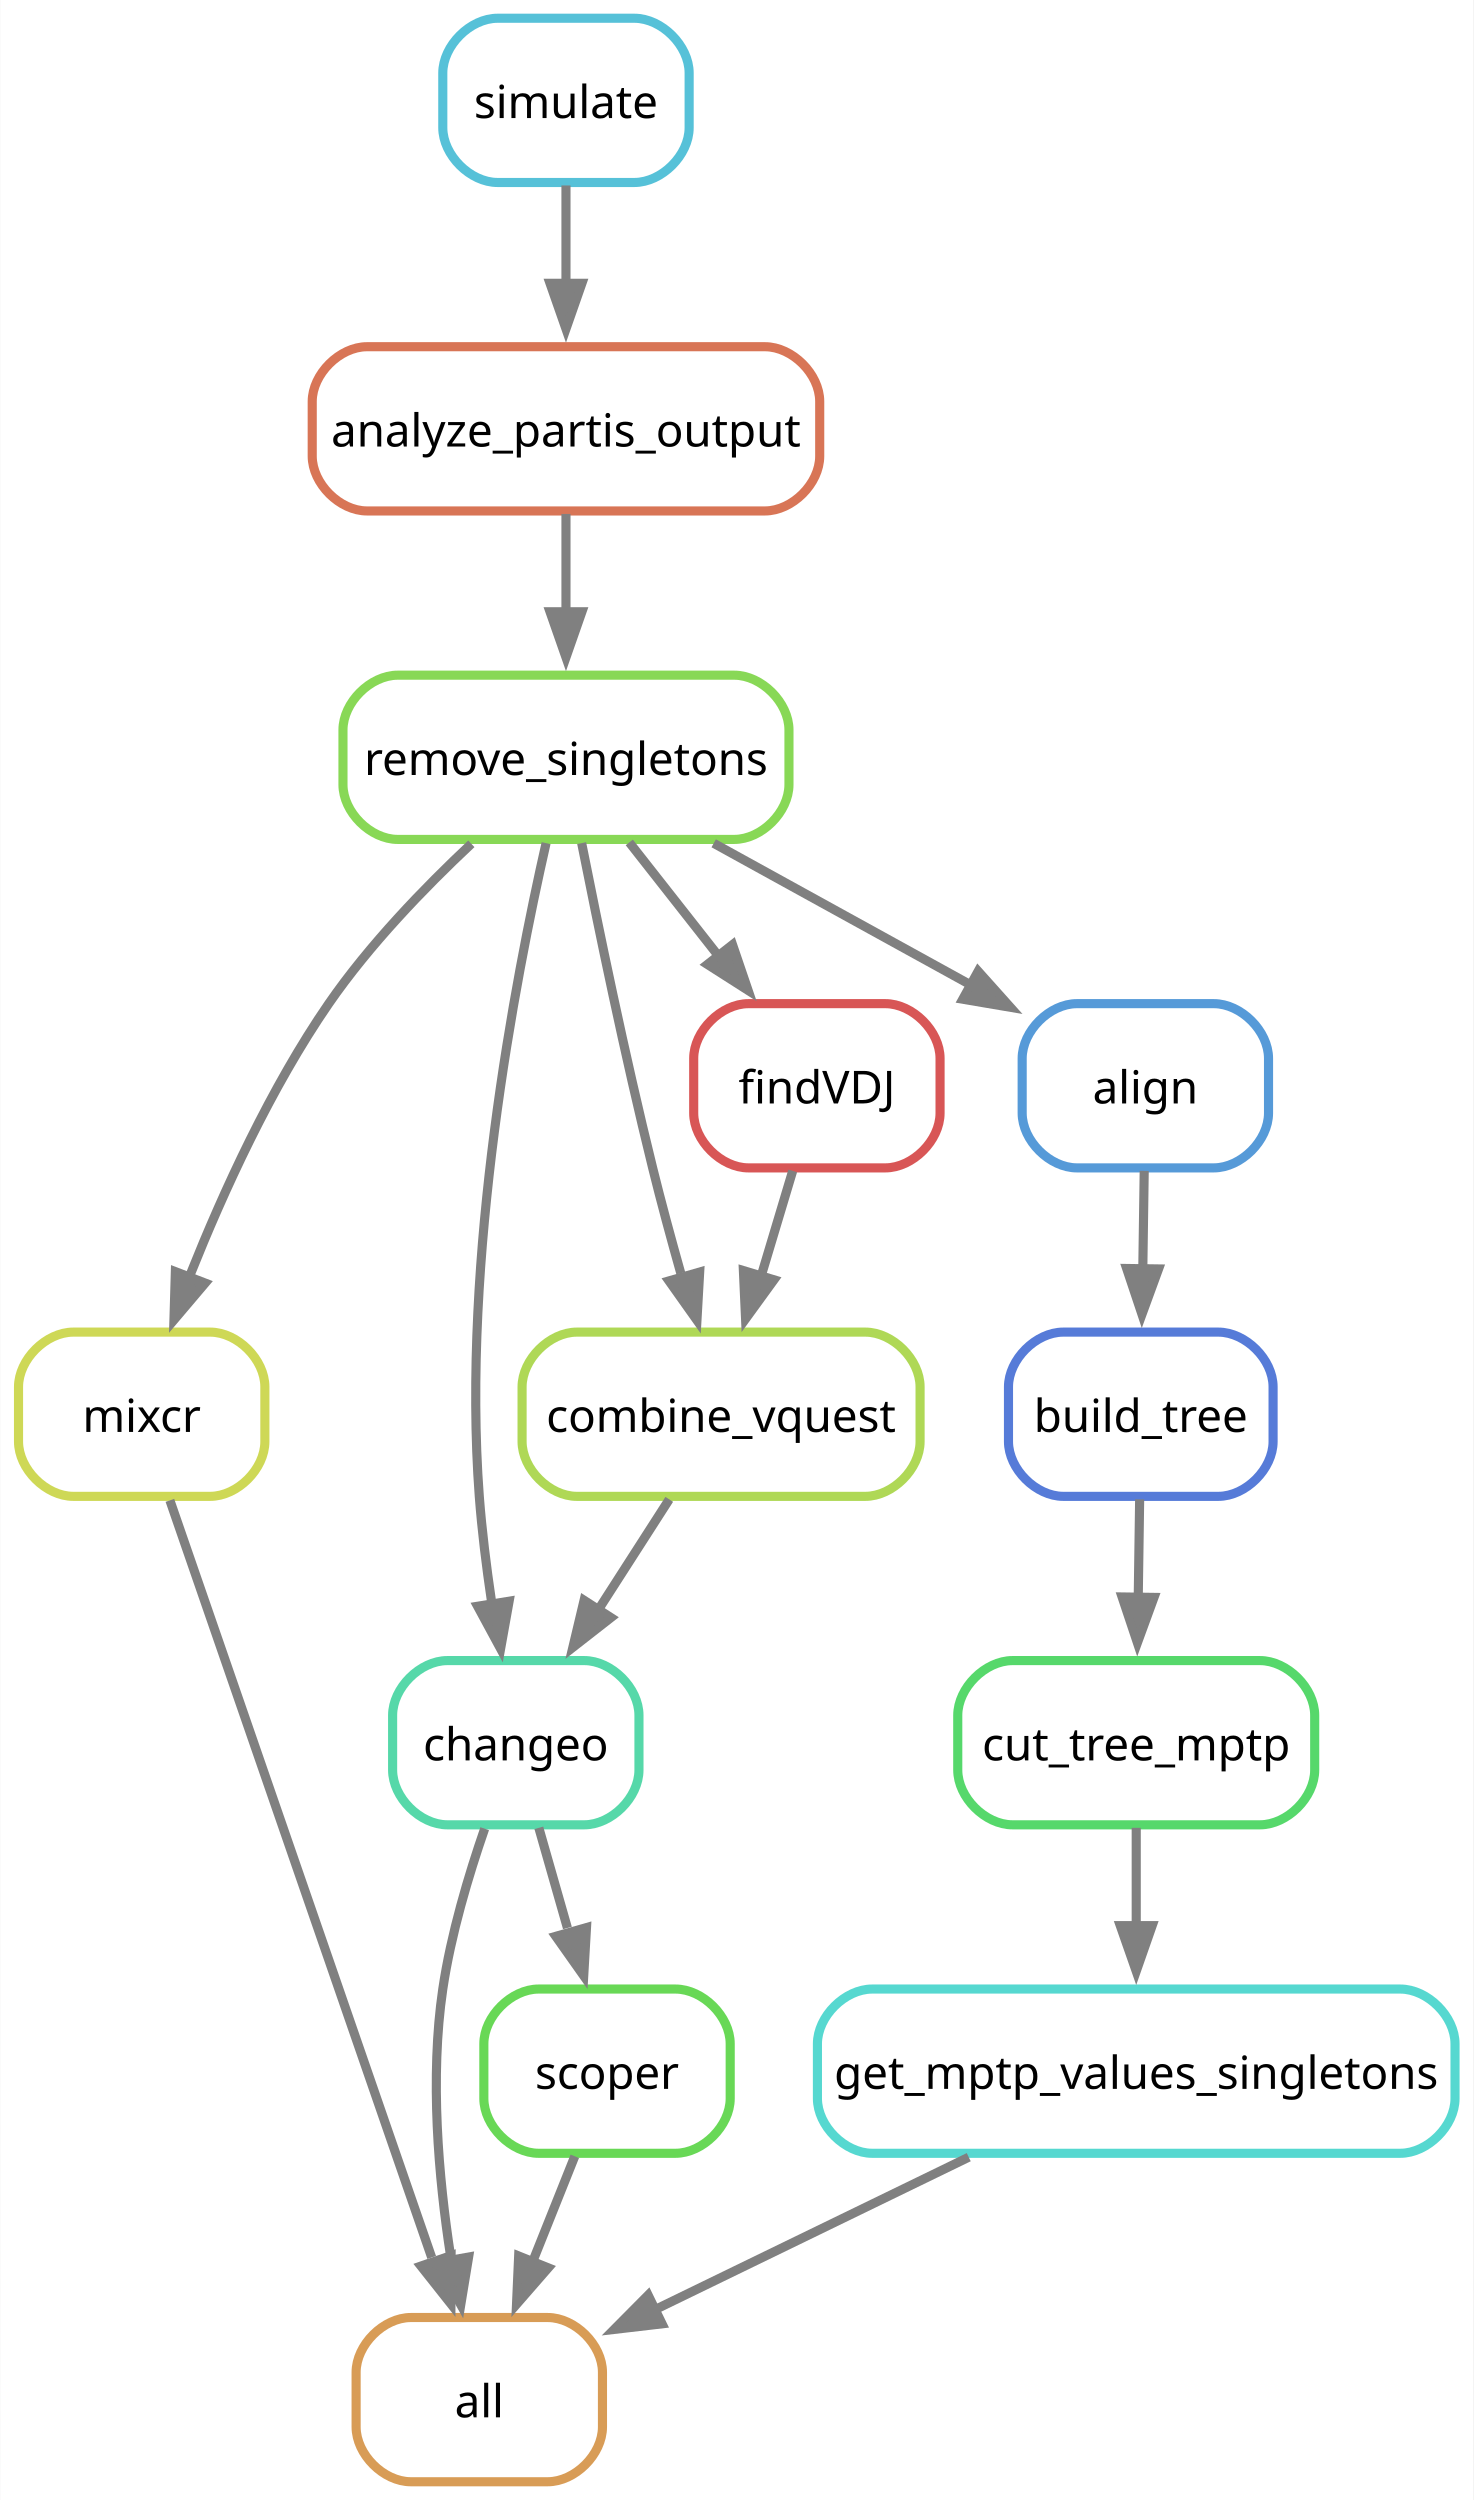
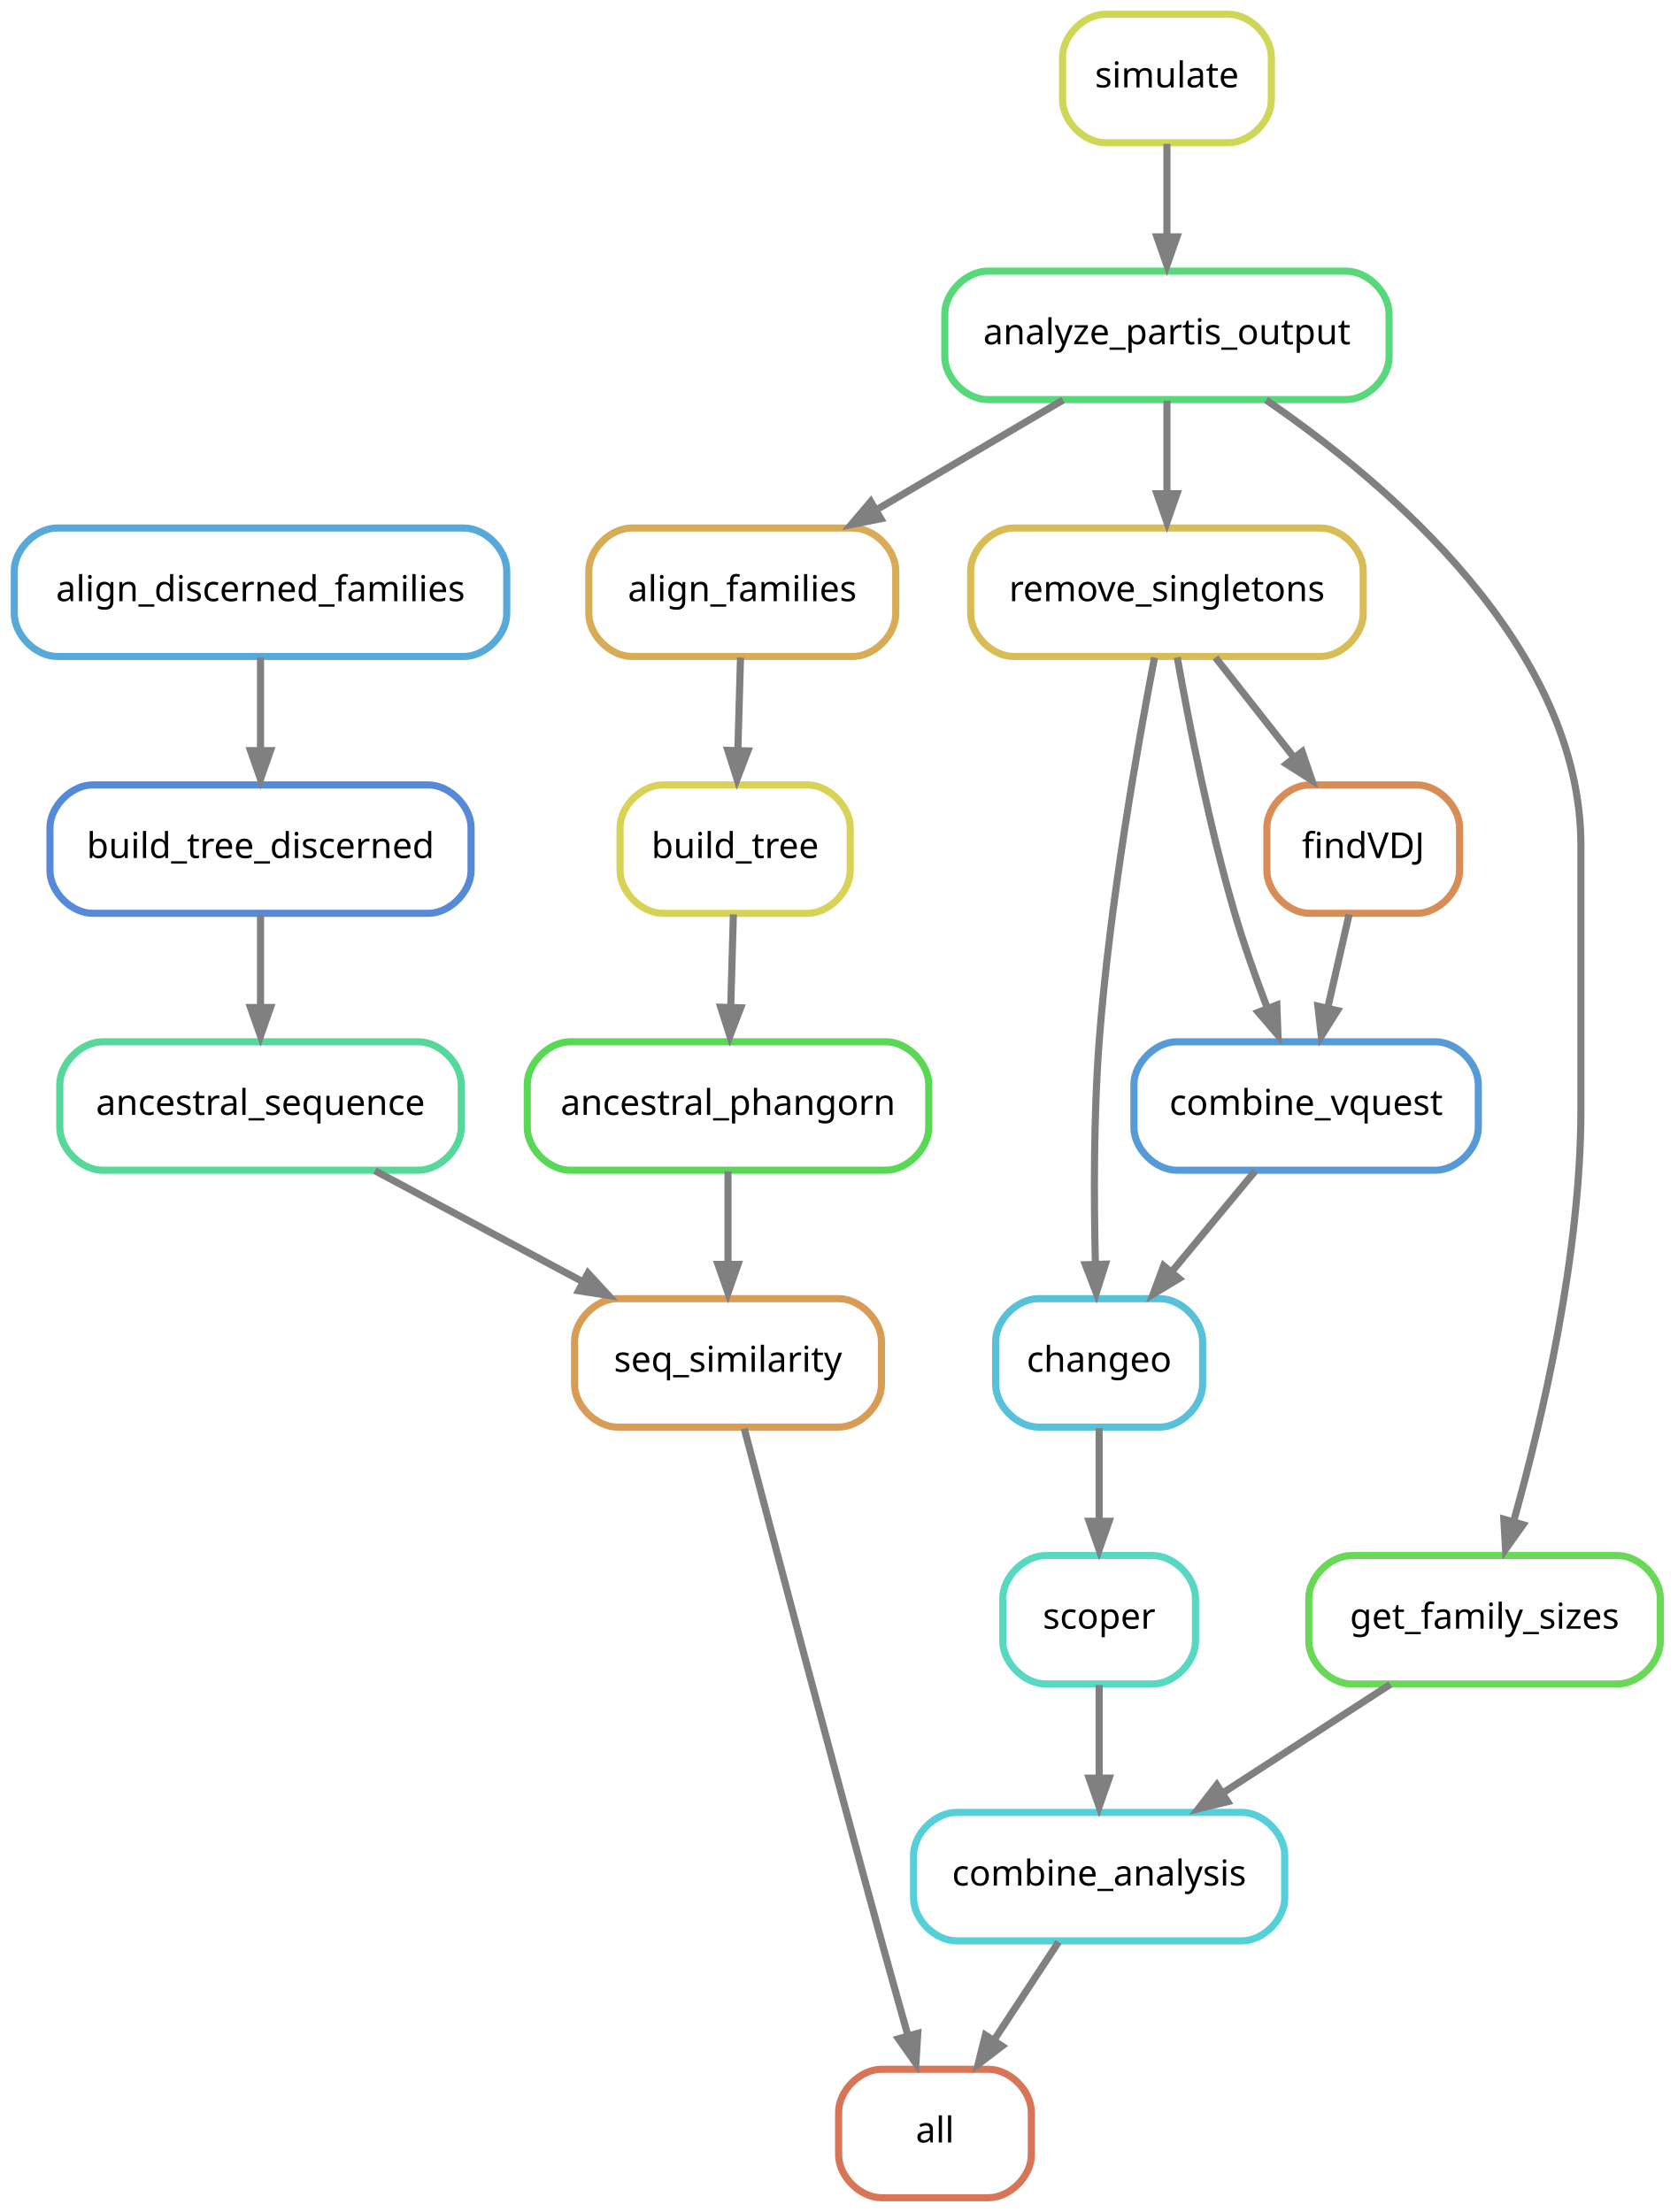
- <svg xmlns="http://www.w3.org/2000/svg" width="323pt" height="548pt" viewBox="0.00 0.00 322.88 548.00">
-   <g id="graph0" class="graph" transform="scale(1 1) rotate(0) translate(4 544)">
-     <polygon fill="white" stroke="none" points="-4,4 -4,-544 318.88,-544 318.88,4 -4,4" />
+ <svg xmlns="http://www.w3.org/2000/svg" width="470pt" height="620pt" viewBox="0.00 0.00 470.00 620.00">
+   <g id="graph0" class="graph" transform="scale(1 1) rotate(0) translate(4 616)">
+     <polygon fill="white" stroke="white" points="-4,5 -4,-616 467,-616 467,5 -4,5" />
    <g id="node1" class="node">
-       <path fill="none" stroke="#d89c56" stroke-width="2" d="M116,-36C116,-36 86,-36 86,-36 80,-36 74,-30 74,-24 74,-24 74,-12 74,-12 74,-6 80,0 86,0 86,0 116,0 116,0 122,0 128,-6 128,-12 128,-12 128,-24 128,-24 128,-30 122,-36 116,-36" />
-       <text text-anchor="middle" x="101" y="-14.12" font-family="sans" font-size="10.00">all</text>
+       <path fill="none" stroke="#d87556" stroke-width="2" d="M273,-36C273,-36 243,-36 243,-36 237,-36 231,-30 231,-24 231,-24 231,-12 231,-12 231,-6 237,-0 243,-0 243,-0 273,-0 273,-0 279,-0 285,-6 285,-12 285,-12 285,-24 285,-24 285,-30 279,-36 273,-36" />
+       <text text-anchor="middle" x="258" y="-15.5" font-family="sans" font-size="10.00">all</text>
    </g>
    <g id="node2" class="node">
-       <path fill="none" stroke="#ced856" stroke-width="2" d="M42,-252C42,-252 12,-252 12,-252 6,-252 0,-246 0,-240 0,-240 0,-228 0,-228 0,-222 6,-216 12,-216 12,-216 42,-216 42,-216 48,-216 54,-222 54,-228 54,-228 54,-240 54,-240 54,-246 48,-252 42,-252" />
-       <text text-anchor="middle" x="27" y="-230.12" font-family="sans" font-size="10.00">mixcr</text>
+       <path fill="none" stroke="#d89c56" stroke-width="2" d="M231,-252C231,-252 169,-252 169,-252 163,-252 157,-246 157,-240 157,-240 157,-228 157,-228 157,-222 163,-216 169,-216 169,-216 231,-216 231,-216 237,-216 243,-222 243,-228 243,-228 243,-240 243,-240 243,-246 237,-252 231,-252" />
+       <text text-anchor="middle" x="200" y="-231.5" font-family="sans" font-size="10.00">seq_similarity</text>
    </g>
    <g id="edge2" class="edge">
-       <path fill="none" stroke="grey" stroke-width="2" d="M33.18,-215.12C45.86,-178.46 74.92,-94.41 90.57,-49.16" />
-       <polygon fill="grey" stroke="grey" stroke-width="2" points="94.82,-49.57 94.78,-38.98 88.21,-47.28 94.82,-49.57" />
+       <path fill="none" stroke="grey" stroke-width="2" d="M204.561,-215.585C212.322,-186.027 228.653,-124.164 243,-72 245.344,-63.478 247.95,-54.202 250.324,-45.826" />
+       <polygon fill="grey" stroke="grey" points="253.702,-46.744 253.072,-36.168 246.969,-44.829 253.702,-46.744" />
    </g>
    <g id="node3" class="node">
-       <path fill="none" stroke="#88d856" stroke-width="2" d="M156.88,-396C156.88,-396 83.12,-396 83.12,-396 77.12,-396 71.12,-390 71.12,-384 71.12,-384 71.12,-372 71.12,-372 71.12,-366 77.12,-360 83.12,-360 83.12,-360 156.88,-360 156.88,-360 162.88,-360 168.88,-366 168.88,-372 168.88,-372 168.88,-384 168.88,-384 168.88,-390 162.88,-396 156.88,-396" />
-       <text text-anchor="middle" x="120" y="-374.12" font-family="sans" font-size="10.00">remove_singletons</text>
+       <path fill="none" stroke="#56d89a" stroke-width="2" d="M113.25,-324C113.25,-324 24.75,-324 24.75,-324 18.75,-324 12.75,-318 12.75,-312 12.75,-312 12.75,-300 12.75,-300 12.75,-294 18.75,-288 24.75,-288 24.75,-288 113.25,-288 113.25,-288 119.25,-288 125.25,-294 125.25,-300 125.25,-300 125.25,-312 125.25,-312 125.25,-318 119.25,-324 113.25,-324" />
+       <text text-anchor="middle" x="69" y="-303.5" font-family="sans" font-size="10.00">ancestral_sequence</text>
+     </g>
+     <g id="edge3" class="edge">
+       <path fill="none" stroke="grey" stroke-width="2" d="M101.046,-287.876C118.492,-278.554 140.265,-266.919 158.943,-256.939" />
+       <polygon fill="grey" stroke="grey" points="160.66,-259.99 167.831,-252.19 157.361,-253.816 160.66,-259.99" />
+     </g>
+     <g id="node4" class="node">
+       <path fill="none" stroke="#568ad8" stroke-width="2" d="M116,-396C116,-396 22,-396 22,-396 16,-396 10,-390 10,-384 10,-384 10,-372 10,-372 10,-366 16,-360 22,-360 22,-360 116,-360 116,-360 122,-360 128,-366 128,-372 128,-372 128,-384 128,-384 128,-390 122,-396 116,-396" />
+       <text text-anchor="middle" x="69" y="-375.5" font-family="sans" font-size="10.00">build_tree_discerned</text>
    </g>
    <g id="edge5" class="edge">
-       <path fill="none" stroke="grey" stroke-width="2" d="M99.26,-359.04C88.96,-349.38 76.86,-336.84 68,-324 55.33,-305.63 44.88,-282.72 37.7,-264.75" />
-       <polygon fill="grey" stroke="grey" stroke-width="2" points="40.92,-262.75 34.07,-254.67 34.38,-265.26 40.92,-262.75" />
+       <path fill="none" stroke="grey" stroke-width="2" d="M69,-359.697C69,-351.983 69,-342.712 69,-334.112" />
+       <polygon fill="grey" stroke="grey" points="72.5,-334.104 69,-324.104 65.5,-334.104 72.5,-334.104" />
+     </g>
+     <g id="node5" class="node">
+       <path fill="none" stroke="#56a9d8" stroke-width="2" d="M126,-468C126,-468 12,-468 12,-468 6,-468 0,-462 0,-456 0,-456 0,-444 0,-444 0,-438 6,-432 12,-432 12,-432 126,-432 126,-432 132,-432 138,-438 138,-444 138,-444 138,-456 138,-456 138,-462 132,-468 126,-468" />
+       <text text-anchor="middle" x="69" y="-447.5" font-family="sans" font-size="10.00">align_discerned_families</text>
+     </g>
+     <g id="edge6" class="edge">
+       <path fill="none" stroke="grey" stroke-width="2" d="M69,-431.697C69,-423.983 69,-414.712 69,-406.112" />
+       <polygon fill="grey" stroke="grey" points="72.5,-406.104 69,-396.104 65.5,-406.104 72.5,-406.104" />
    </g>
    <g id="node6" class="node">
-       <path fill="none" stroke="#56d8a9" stroke-width="2" d="M124,-180C124,-180 94,-180 94,-180 88,-180 82,-174 82,-168 82,-168 82,-156 82,-156 82,-150 88,-144 94,-144 94,-144 124,-144 124,-144 130,-144 136,-150 136,-156 136,-156 136,-168 136,-168 136,-174 130,-180 124,-180" />
-       <text text-anchor="middle" x="109" y="-158.12" font-family="sans" font-size="10.00">changeo</text>
+       <path fill="none" stroke="#59d856" stroke-width="2" d="M244.25,-324C244.25,-324 155.75,-324 155.75,-324 149.75,-324 143.75,-318 143.75,-312 143.75,-312 143.75,-300 143.75,-300 143.75,-294 149.75,-288 155.75,-288 155.75,-288 244.25,-288 244.25,-288 250.25,-288 256.25,-294 256.25,-300 256.25,-300 256.25,-312 256.25,-312 256.25,-318 250.25,-324 244.25,-324" />
+       <text text-anchor="middle" x="200" y="-303.5" font-family="sans" font-size="10.00">ancestral_phangorn</text>
+     </g>
+     <g id="edge4" class="edge">
+       <path fill="none" stroke="grey" stroke-width="2" d="M200,-287.697C200,-279.983 200,-270.712 200,-262.112" />
+       <polygon fill="grey" stroke="grey" points="203.5,-262.104 200,-252.104 196.5,-262.104 203.5,-262.104" />
+     </g>
+     <g id="node7" class="node">
+       <path fill="none" stroke="#d8d356" stroke-width="2" d="M222.25,-396C222.25,-396 181.75,-396 181.75,-396 175.75,-396 169.75,-390 169.75,-384 169.75,-384 169.75,-372 169.75,-372 169.75,-366 175.75,-360 181.75,-360 181.75,-360 222.25,-360 222.25,-360 228.25,-360 234.25,-366 234.25,-372 234.25,-372 234.25,-384 234.25,-384 234.25,-390 228.25,-396 222.25,-396" />
+       <text text-anchor="middle" x="202" y="-375.5" font-family="sans" font-size="10.00">build_tree</text>
+     </g>
+     <g id="edge7" class="edge">
+       <path fill="none" stroke="grey" stroke-width="2" d="M201.506,-359.697C201.285,-351.983 201.02,-342.712 200.775,-334.112" />
+       <polygon fill="grey" stroke="grey" points="204.273,-334 200.489,-324.104 197.276,-334.2 204.273,-334" />
+     </g>
+     <g id="node8" class="node">
+       <path fill="none" stroke="#d8ac56" stroke-width="2" d="M235,-468C235,-468 173,-468 173,-468 167,-468 161,-462 161,-456 161,-456 161,-444 161,-444 161,-438 167,-432 173,-432 173,-432 235,-432 235,-432 241,-432 247,-438 247,-444 247,-444 247,-456 247,-456 247,-462 241,-468 235,-468" />
+       <text text-anchor="middle" x="204" y="-447.5" font-family="sans" font-size="10.00">align_families</text>
+     </g>
+     <g id="edge8" class="edge">
+       <path fill="none" stroke="grey" stroke-width="2" d="M203.506,-431.697C203.285,-423.983 203.02,-414.712 202.775,-406.112" />
+       <polygon fill="grey" stroke="grey" points="206.273,-406 202.489,-396.104 199.276,-406.2 206.273,-406" />
+     </g>
+     <g id="node9" class="node">
+       <path fill="none" stroke="#56d87b" stroke-width="2" d="M373.25,-540C373.25,-540 272.75,-540 272.75,-540 266.75,-540 260.75,-534 260.75,-528 260.75,-528 260.75,-516 260.75,-516 260.75,-510 266.75,-504 272.75,-504 272.75,-504 373.25,-504 373.25,-504 379.25,-504 385.25,-510 385.25,-516 385.25,-516 385.25,-528 385.25,-528 385.25,-534 379.25,-540 373.25,-540" />
+       <text text-anchor="middle" x="323" y="-519.5" font-family="sans" font-size="10.00">analyze_partis_output</text>
    </g>
    <g id="edge9" class="edge">
-       <path fill="none" stroke="grey" stroke-width="2" d="M115.64,-359.18C108.89,-329.54 97.08,-268.2 101,-216 101.56,-208.58 102.55,-200.62 103.65,-193.18" />
-       <polygon fill="grey" stroke="grey" stroke-width="2" points="107.54,-193.02 105.67,-182.59 100.63,-191.91 107.54,-193.02" />
+       <path fill="none" stroke="grey" stroke-width="2" d="M293.889,-503.876C278.33,-494.724 258.981,-483.342 242.224,-473.485" />
+       <polygon fill="grey" stroke="grey" points="243.617,-470.243 233.223,-468.19 240.067,-476.277 243.617,-470.243" />
    </g>
-     <g id="node7" class="node">
-       <path fill="none" stroke="#afd856" stroke-width="2" d="M185.62,-252C185.62,-252 122.38,-252 122.38,-252 116.38,-252 110.38,-246 110.38,-240 110.38,-240 110.38,-228 110.38,-228 110.38,-222 116.38,-216 122.38,-216 122.38,-216 185.62,-216 185.62,-216 191.62,-216 197.62,-222 197.62,-228 197.62,-228 197.62,-240 197.62,-240 197.62,-246 191.62,-252 185.62,-252" />
-       <text text-anchor="middle" x="154" y="-230.12" font-family="sans" font-size="10.00">combine_vquest</text>
+     <g id="node16" class="node">
+       <path fill="none" stroke="#d8bc56" stroke-width="2" d="M366,-468C366,-468 280,-468 280,-468 274,-468 268,-462 268,-456 268,-456 268,-444 268,-444 268,-438 274,-432 280,-432 280,-432 366,-432 366,-432 372,-432 378,-438 378,-444 378,-444 378,-456 378,-456 378,-462 372,-468 366,-468" />
+       <text text-anchor="middle" x="323" y="-447.5" font-family="sans" font-size="10.00">remove_singletons</text>
+     </g>
+     <g id="edge19" class="edge">
+       <path fill="none" stroke="grey" stroke-width="2" d="M323,-503.697C323,-495.983 323,-486.712 323,-478.112" />
+       <polygon fill="grey" stroke="grey" points="326.5,-478.104 323,-468.104 319.5,-478.104 326.5,-478.104" />
+     </g>
+     <g id="node17" class="node">
+       <path fill="none" stroke="#68d856" stroke-width="2" d="M449.25,-180C449.25,-180 374.75,-180 374.75,-180 368.75,-180 362.75,-174 362.75,-168 362.75,-168 362.75,-156 362.75,-156 362.75,-150 368.75,-144 374.75,-144 374.75,-144 449.25,-144 449.25,-144 455.25,-144 461.25,-150 461.25,-156 461.25,-156 461.25,-168 461.25,-168 461.25,-174 455.25,-180 449.25,-180" />
+       <text text-anchor="middle" x="412" y="-159.5" font-family="sans" font-size="10.00">get_family_sizes</text>
+     </g>
+     <g id="edge20" class="edge">
+       <path fill="none" stroke="grey" stroke-width="2" d="M350.785,-503.877C385.102,-480.347 439,-434.548 439,-379 439,-379 439,-379 439,-305 439,-264.502 428.27,-218.632 420.338,-190.258" />
+       <polygon fill="grey" stroke="grey" points="423.597,-188.926 417.464,-180.287 416.871,-190.865 423.597,-188.926" />
+     </g>
+     <g id="node10" class="node">
+       <path fill="none" stroke="#ced856" stroke-width="2" d="M340.25,-612C340.25,-612 305.75,-612 305.75,-612 299.75,-612 293.75,-606 293.75,-600 293.75,-600 293.75,-588 293.75,-588 293.75,-582 299.75,-576 305.75,-576 305.75,-576 340.25,-576 340.25,-576 346.25,-576 352.25,-582 352.25,-588 352.25,-588 352.25,-600 352.25,-600 352.25,-606 346.25,-612 340.25,-612" />
+       <text text-anchor="middle" x="323" y="-591.5" font-family="sans" font-size="10.00">simulate</text>
+     </g>
+     <g id="edge10" class="edge">
+       <path fill="none" stroke="grey" stroke-width="2" d="M323,-575.697C323,-567.983 323,-558.712 323,-550.112" />
+       <polygon fill="grey" stroke="grey" points="326.5,-550.104 323,-540.104 319.5,-550.104 326.5,-550.104" />
+     </g>
+     <g id="node11" class="node">
+       <path fill="none" stroke="#56d0d8" stroke-width="2" d="M344,-108C344,-108 264,-108 264,-108 258,-108 252,-102 252,-96 252,-96 252,-84 252,-84 252,-78 258,-72 264,-72 264,-72 344,-72 344,-72 350,-72 356,-78 356,-84 356,-84 356,-96 356,-96 356,-102 350,-108 344,-108" />
+       <text text-anchor="middle" x="304" y="-87.5" font-family="sans" font-size="10.00">combine_analysis</text>
+     </g>
+     <g id="edge1" class="edge">
+       <path fill="none" stroke="grey" stroke-width="2" d="M292.629,-71.697C287.282,-63.559 280.796,-53.689 274.889,-44.701" />
+       <polygon fill="grey" stroke="grey" points="277.657,-42.539 269.24,-36.104 271.807,-46.383 277.657,-42.539" />
+     </g>
+     <g id="node12" class="node">
+       <path fill="none" stroke="#56d8c1" stroke-width="2" d="M319,-180C319,-180 289,-180 289,-180 283,-180 277,-174 277,-168 277,-168 277,-156 277,-156 277,-150 283,-144 289,-144 289,-144 319,-144 319,-144 325,-144 331,-150 331,-156 331,-156 331,-168 331,-168 331,-174 325,-180 319,-180" />
+       <text text-anchor="middle" x="304" y="-159.5" font-family="sans" font-size="10.00">scoper</text>
+     </g>
+     <g id="edge12" class="edge">
+       <path fill="none" stroke="grey" stroke-width="2" d="M304,-143.697C304,-135.983 304,-126.712 304,-118.112" />
+       <polygon fill="grey" stroke="grey" points="307.5,-118.104 304,-108.104 300.5,-118.104 307.5,-118.104" />
+     </g>
+     <g id="node13" class="node">
+       <path fill="none" stroke="#56c1d8" stroke-width="2" d="M321,-252C321,-252 287,-252 287,-252 281,-252 275,-246 275,-240 275,-240 275,-228 275,-228 275,-222 281,-216 287,-216 287,-216 321,-216 321,-216 327,-216 333,-222 333,-228 333,-228 333,-240 333,-240 333,-246 327,-252 321,-252" />
+       <text text-anchor="middle" x="304" y="-231.5" font-family="sans" font-size="10.00">changeo</text>
+     </g>
+     <g id="edge13" class="edge">
+       <path fill="none" stroke="grey" stroke-width="2" d="M304,-215.697C304,-207.983 304,-198.712 304,-190.112" />
+       <polygon fill="grey" stroke="grey" points="307.5,-190.104 304,-180.104 300.5,-190.104 307.5,-190.104" />
+     </g>
+     <g id="node14" class="node">
+       <path fill="none" stroke="#569ad8" stroke-width="2" d="M398.25,-324C398.25,-324 325.75,-324 325.75,-324 319.75,-324 313.75,-318 313.75,-312 313.75,-312 313.75,-300 313.75,-300 313.75,-294 319.75,-288 325.75,-288 325.75,-288 398.25,-288 398.25,-288 404.25,-288 410.25,-294 410.25,-300 410.25,-300 410.25,-312 410.25,-312 410.25,-318 404.25,-324 398.25,-324" />
+       <text text-anchor="middle" x="362" y="-303.5" font-family="sans" font-size="10.00">combine_vquest</text>
+     </g>
+     <g id="edge14" class="edge">
+       <path fill="none" stroke="grey" stroke-width="2" d="M347.663,-287.697C340.709,-279.305 332.23,-269.07 324.599,-259.861" />
+       <polygon fill="grey" stroke="grey" points="327.247,-257.571 318.172,-252.104 321.857,-262.038 327.247,-257.571" />
+     </g>
+     <g id="node15" class="node">
+       <path fill="none" stroke="#d88d56" stroke-width="2" d="M393,-396C393,-396 363,-396 363,-396 357,-396 351,-390 351,-384 351,-384 351,-372 351,-372 351,-366 357,-360 363,-360 363,-360 393,-360 393,-360 399,-360 405,-366 405,-372 405,-372 405,-384 405,-384 405,-390 399,-396 393,-396" />
+       <text text-anchor="middle" x="378" y="-375.5" font-family="sans" font-size="10.00">findVDJ</text>
+     </g>
+     <g id="edge16" class="edge">
+       <path fill="none" stroke="grey" stroke-width="2" d="M374.045,-359.697C372.282,-351.983 370.163,-342.712 368.197,-334.112" />
+       <polygon fill="grey" stroke="grey" points="371.55,-333.073 365.91,-324.104 364.726,-334.633 371.55,-333.073" />
+     </g>
+     <g id="edge15" class="edge">
+       <path fill="none" stroke="grey" stroke-width="2" d="M319.525,-431.704C314.89,-407.667 306.928,-362.742 304,-324 302.438,-303.33 302.513,-279.882 302.939,-262.245" />
+       <polygon fill="grey" stroke="grey" points="306.442,-262.189 303.237,-252.091 299.445,-261.983 306.442,-262.189" />
+     </g>
+     <g id="edge17" class="edge">
+       <path fill="none" stroke="grey" stroke-width="2" d="M325.887,-431.747C329.096,-413.675 334.789,-384.559 342,-360 344.521,-351.413 347.777,-342.234 350.927,-333.968" />
+       <polygon fill="grey" stroke="grey" points="354.271,-335.029 354.66,-324.441 347.753,-332.475 354.271,-335.029" />
+     </g>
+     <g id="edge18" class="edge">
+       <path fill="none" stroke="grey" stroke-width="2" d="M336.596,-431.697C343.123,-423.389 351.068,-413.277 358.247,-404.141" />
+       <polygon fill="grey" stroke="grey" points="361.135,-406.13 364.561,-396.104 355.631,-401.805 361.135,-406.13" />
    </g>
    <g id="edge11" class="edge">
-       <path fill="none" stroke="grey" stroke-width="2" d="M123.44,-359.19C127.01,-341.17 132.92,-312.54 139,-288 140.86,-280.48 143.05,-272.42 145.17,-264.9" />
-       <polygon fill="grey" stroke="grey" stroke-width="2" points="149.31,-265.17 148.71,-254.59 142.58,-263.23 149.31,-265.17" />
-     </g>
-     <g id="node8" class="node">
-       <path fill="none" stroke="#d85656" stroke-width="2" d="M190,-324C190,-324 160,-324 160,-324 154,-324 148,-318 148,-312 148,-312 148,-300 148,-300 148,-294 154,-288 160,-288 160,-288 190,-288 190,-288 196,-288 202,-294 202,-300 202,-300 202,-312 202,-312 202,-318 196,-324 190,-324" />
-       <text text-anchor="middle" x="175" y="-302.12" font-family="sans" font-size="10.00">findVDJ</text>
-     </g>
-     <g id="edge12" class="edge">
-       <path fill="none" stroke="grey" stroke-width="2" d="M133.88,-359.34C139.7,-351.93 146.6,-343.14 153.08,-334.9" />
-       <polygon fill="grey" stroke="grey" stroke-width="2" points="156.51,-336.93 159.93,-326.9 151,-332.6 156.51,-336.93" />
-     </g>
-     <g id="node12" class="node">
-       <path fill="none" stroke="#569ad8" stroke-width="2" d="M262,-324C262,-324 232,-324 232,-324 226,-324 220,-318 220,-312 220,-312 220,-300 220,-300 220,-294 226,-288 232,-288 232,-288 262,-288 262,-288 268,-288 274,-294 274,-300 274,-300 274,-312 274,-312 274,-318 268,-324 262,-324" />
-       <text text-anchor="middle" x="247" y="-302.12" font-family="sans" font-size="10.00">align</text>
-     </g>
-     <g id="edge16" class="edge">
-       <path fill="none" stroke="grey" stroke-width="2" d="M152.38,-359.15C169.38,-349.78 190.33,-338.23 208.2,-328.39" />
-       <polygon fill="grey" stroke="grey" stroke-width="2" points="210.35,-331.1 217.42,-323.2 206.97,-324.97 210.35,-331.1" />
-     </g>
-     <g id="node4" class="node">
-       <path fill="none" stroke="#d87556" stroke-width="2" d="M163.62,-468C163.62,-468 76.38,-468 76.38,-468 70.38,-468 64.38,-462 64.38,-456 64.38,-456 64.38,-444 64.38,-444 64.38,-438 70.38,-432 76.38,-432 76.38,-432 163.62,-432 163.62,-432 169.62,-432 175.62,-438 175.62,-444 175.62,-444 175.62,-456 175.62,-456 175.62,-462 169.62,-468 163.62,-468" />
-       <text text-anchor="middle" x="120" y="-446.12" font-family="sans" font-size="10.00">analyze_partis_output</text>
-     </g>
-     <g id="edge6" class="edge">
-       <path fill="none" stroke="grey" stroke-width="2" d="M120,-431.34C120,-424.75 120,-417.08 120,-409.67" />
-       <polygon fill="grey" stroke="grey" stroke-width="2" points="123.5,-409.9 120,-399.9 116.5,-409.9 123.5,-409.9" />
-     </g>
-     <g id="node5" class="node">
-       <path fill="none" stroke="#56c1d8" stroke-width="2" d="M135,-540C135,-540 105,-540 105,-540 99,-540 93,-534 93,-528 93,-528 93,-516 93,-516 93,-510 99,-504 105,-504 105,-504 135,-504 135,-504 141,-504 147,-510 147,-516 147,-516 147,-528 147,-528 147,-534 141,-540 135,-540" />
-       <text text-anchor="middle" x="120" y="-518.12" font-family="sans" font-size="10.00">simulate</text>
-     </g>
-     <g id="edge7" class="edge">
-       <path fill="none" stroke="grey" stroke-width="2" d="M120,-503.34C120,-496.75 120,-489.08 120,-481.67" />
-       <polygon fill="grey" stroke="grey" stroke-width="2" points="123.5,-481.9 120,-471.9 116.5,-481.9 123.5,-481.9" />
-     </g>
-     <g id="edge4" class="edge">
-       <path fill="none" stroke="grey" stroke-width="2" d="M102.18,-143.15C98.67,-133.01 94.77,-119.98 93,-108 90.14,-88.62 92.05,-66.71 94.71,-49.48" />
-       <polygon fill="grey" stroke="grey" stroke-width="2" points="98.66,-49.26 96.94,-38.8 91.76,-48.04 98.66,-49.26" />
-     </g>
-     <g id="node13" class="node">
-       <path fill="none" stroke="#68d856" stroke-width="2" d="M144,-108C144,-108 114,-108 114,-108 108,-108 102,-102 102,-96 102,-96 102,-84 102,-84 102,-78 108,-72 114,-72 114,-72 144,-72 144,-72 150,-72 156,-78 156,-84 156,-84 156,-96 156,-96 156,-102 150,-108 144,-108" />
-       <text text-anchor="middle" x="129" y="-86.12" font-family="sans" font-size="10.00">scoper</text>
-     </g>
-     <g id="edge17" class="edge">
-       <path fill="none" stroke="grey" stroke-width="2" d="M114.05,-143.34C115.95,-136.67 118.18,-128.89 120.32,-121.39" />
-       <polygon fill="grey" stroke="grey" stroke-width="2" points="124.5,-121.48 123.89,-110.9 117.77,-119.56 124.5,-121.48" />
-     </g>
-     <g id="edge8" class="edge">
-       <path fill="none" stroke="grey" stroke-width="2" d="M142.64,-215.34C138.04,-208.18 132.61,-199.73 127.47,-191.73" />
-       <polygon fill="grey" stroke="grey" stroke-width="2" points="129.86,-189.42 121.51,-182.9 123.97,-193.21 129.86,-189.42" />
-     </g>
-     <g id="edge10" class="edge">
-       <path fill="none" stroke="grey" stroke-width="2" d="M169.7,-287.34C167.68,-280.59 165.31,-272.69 163.03,-265.11" />
-       <polygon fill="grey" stroke="grey" stroke-width="2" points="165.6,-263.47 159.37,-254.9 158.89,-265.49 165.6,-263.47" />
-     </g>
-     <g id="node9" class="node">
-       <path fill="none" stroke="#56d8d0" stroke-width="2" d="M302.88,-108C302.88,-108 187.12,-108 187.12,-108 181.12,-108 175.12,-102 175.12,-96 175.12,-96 175.12,-84 175.12,-84 175.12,-78 181.12,-72 187.12,-72 187.12,-72 302.88,-72 302.88,-72 308.88,-72 314.88,-78 314.88,-84 314.88,-84 314.88,-96 314.88,-96 314.88,-102 308.88,-108 302.88,-108" />
-       <text text-anchor="middle" x="245" y="-86.12" font-family="sans" font-size="10.00">get_mptp_values_singletons</text>
-     </g>
-     <g id="edge1" class="edge">
-       <path fill="none" stroke="grey" stroke-width="2" d="M208.29,-71.15C187.44,-61.02 161.33,-48.33 140.1,-38.01" />
-       <polygon fill="grey" stroke="grey" stroke-width="2" points="141.07,-34.62 130.55,-33.39 138.01,-40.91 141.07,-34.62" />
-     </g>
-     <g id="node10" class="node">
-       <path fill="none" stroke="#56d86b" stroke-width="2" d="M272.12,-180C272.12,-180 217.88,-180 217.88,-180 211.88,-180 205.88,-174 205.88,-168 205.88,-168 205.88,-156 205.88,-156 205.88,-150 211.88,-144 217.88,-144 217.88,-144 272.12,-144 272.12,-144 278.12,-144 284.12,-150 284.12,-156 284.12,-156 284.12,-168 284.12,-168 284.12,-174 278.12,-180 272.12,-180" />
-       <text text-anchor="middle" x="245" y="-158.12" font-family="sans" font-size="10.00">cut_tree_mptp</text>
-     </g>
-     <g id="edge13" class="edge">
-       <path fill="none" stroke="grey" stroke-width="2" d="M245,-143.34C245,-136.75 245,-129.08 245,-121.67" />
-       <polygon fill="grey" stroke="grey" stroke-width="2" points="248.5,-121.9 245,-111.9 241.5,-121.9 248.5,-121.9" />
-     </g>
-     <g id="node11" class="node">
-       <path fill="none" stroke="#567bd8" stroke-width="2" d="M263,-252C263,-252 229,-252 229,-252 223,-252 217,-246 217,-240 217,-240 217,-228 217,-228 217,-222 223,-216 229,-216 229,-216 263,-216 263,-216 269,-216 275,-222 275,-228 275,-228 275,-240 275,-240 275,-246 269,-252 263,-252" />
-       <text text-anchor="middle" x="246" y="-230.12" font-family="sans" font-size="10.00">build_tree</text>
-     </g>
-     <g id="edge14" class="edge">
-       <path fill="none" stroke="grey" stroke-width="2" d="M245.75,-215.34C245.65,-208.75 245.54,-201.08 245.44,-193.67" />
-       <polygon fill="grey" stroke="grey" stroke-width="2" points="248.9,-193.85 245.26,-183.9 241.9,-193.95 248.9,-193.85" />
-     </g>
-     <g id="edge15" class="edge">
-       <path fill="none" stroke="grey" stroke-width="2" d="M246.75,-287.34C246.65,-280.75 246.54,-273.08 246.44,-265.67" />
-       <polygon fill="grey" stroke="grey" stroke-width="2" points="249.9,-265.85 246.26,-255.9 242.9,-265.95 249.9,-265.85" />
-     </g>
-     <g id="edge3" class="edge">
-       <path fill="none" stroke="grey" stroke-width="2" d="M121.93,-71.34C119.2,-64.51 116,-56.5 112.93,-48.83" />
-       <polygon fill="grey" stroke="grey" stroke-width="2" points="116.12,-46.89 109.16,-38.9 109.63,-49.49 116.12,-46.89" />
+       <path fill="none" stroke="grey" stroke-width="2" d="M385.58,-143.876C371.59,-134.808 354.224,-123.552 339.114,-113.759" />
+       <polygon fill="grey" stroke="grey" points="340.817,-110.692 330.521,-108.19 337.009,-116.566 340.817,-110.692" />
    </g>
  </g>
</svg>
